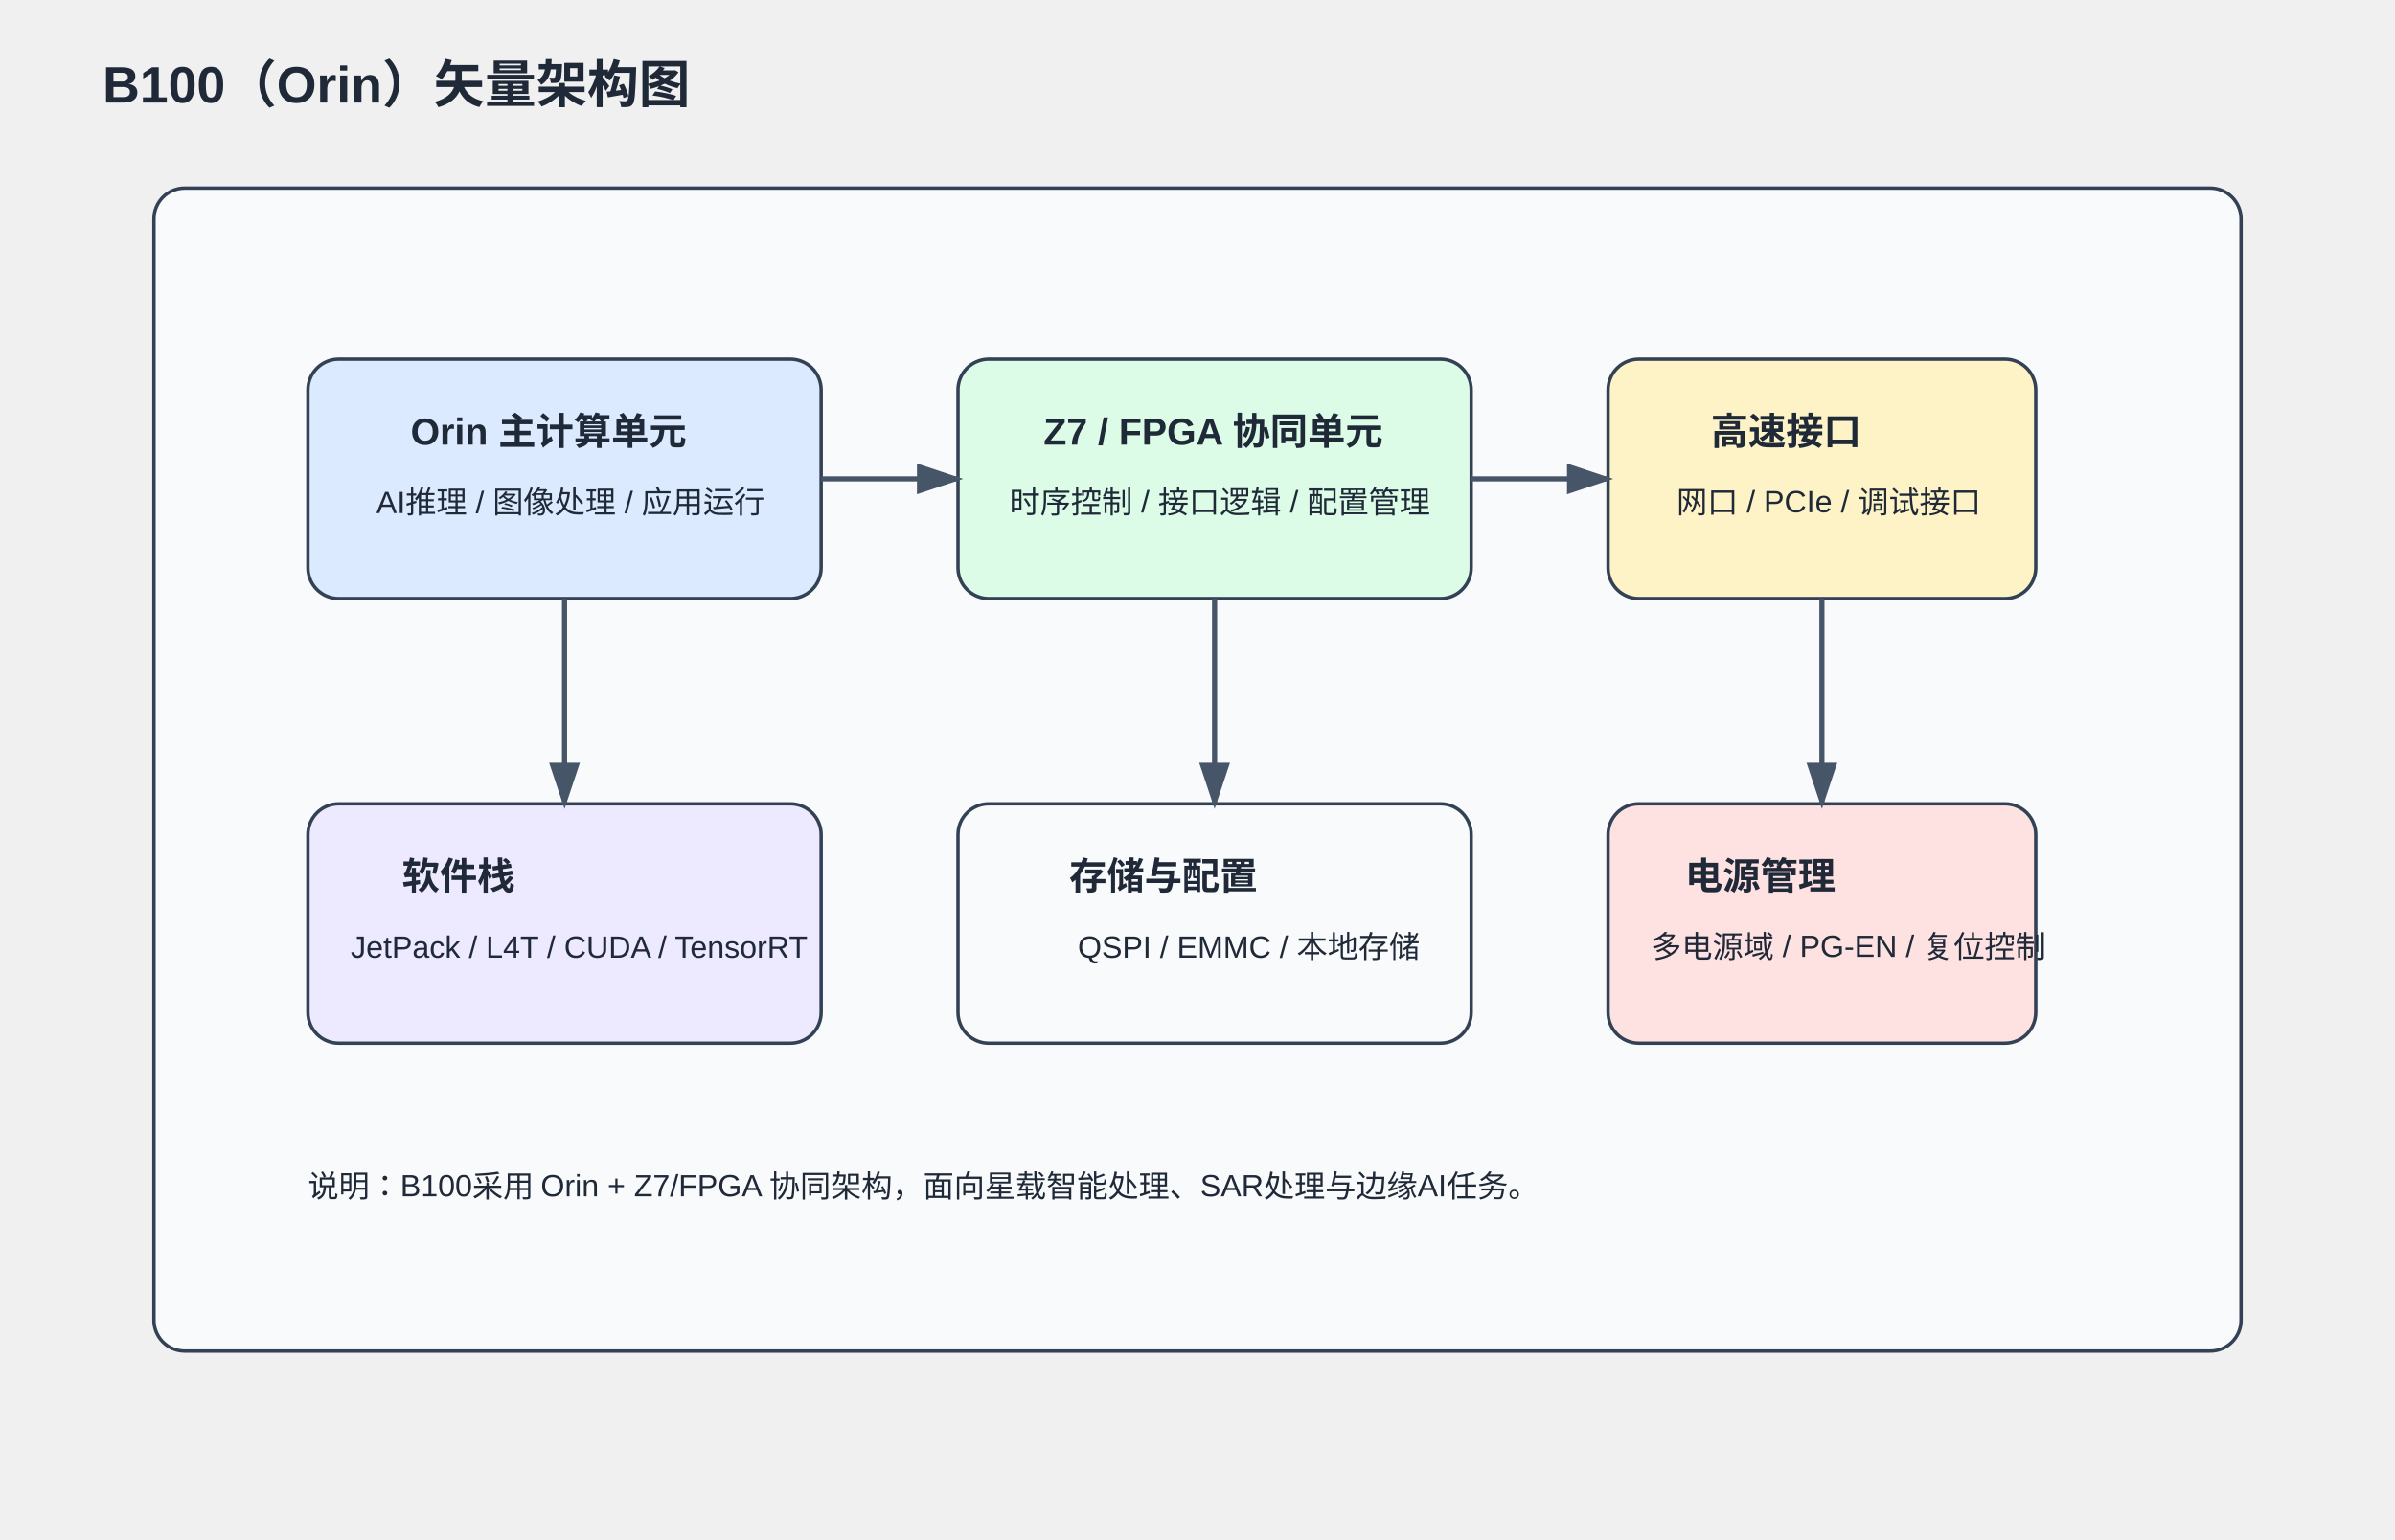
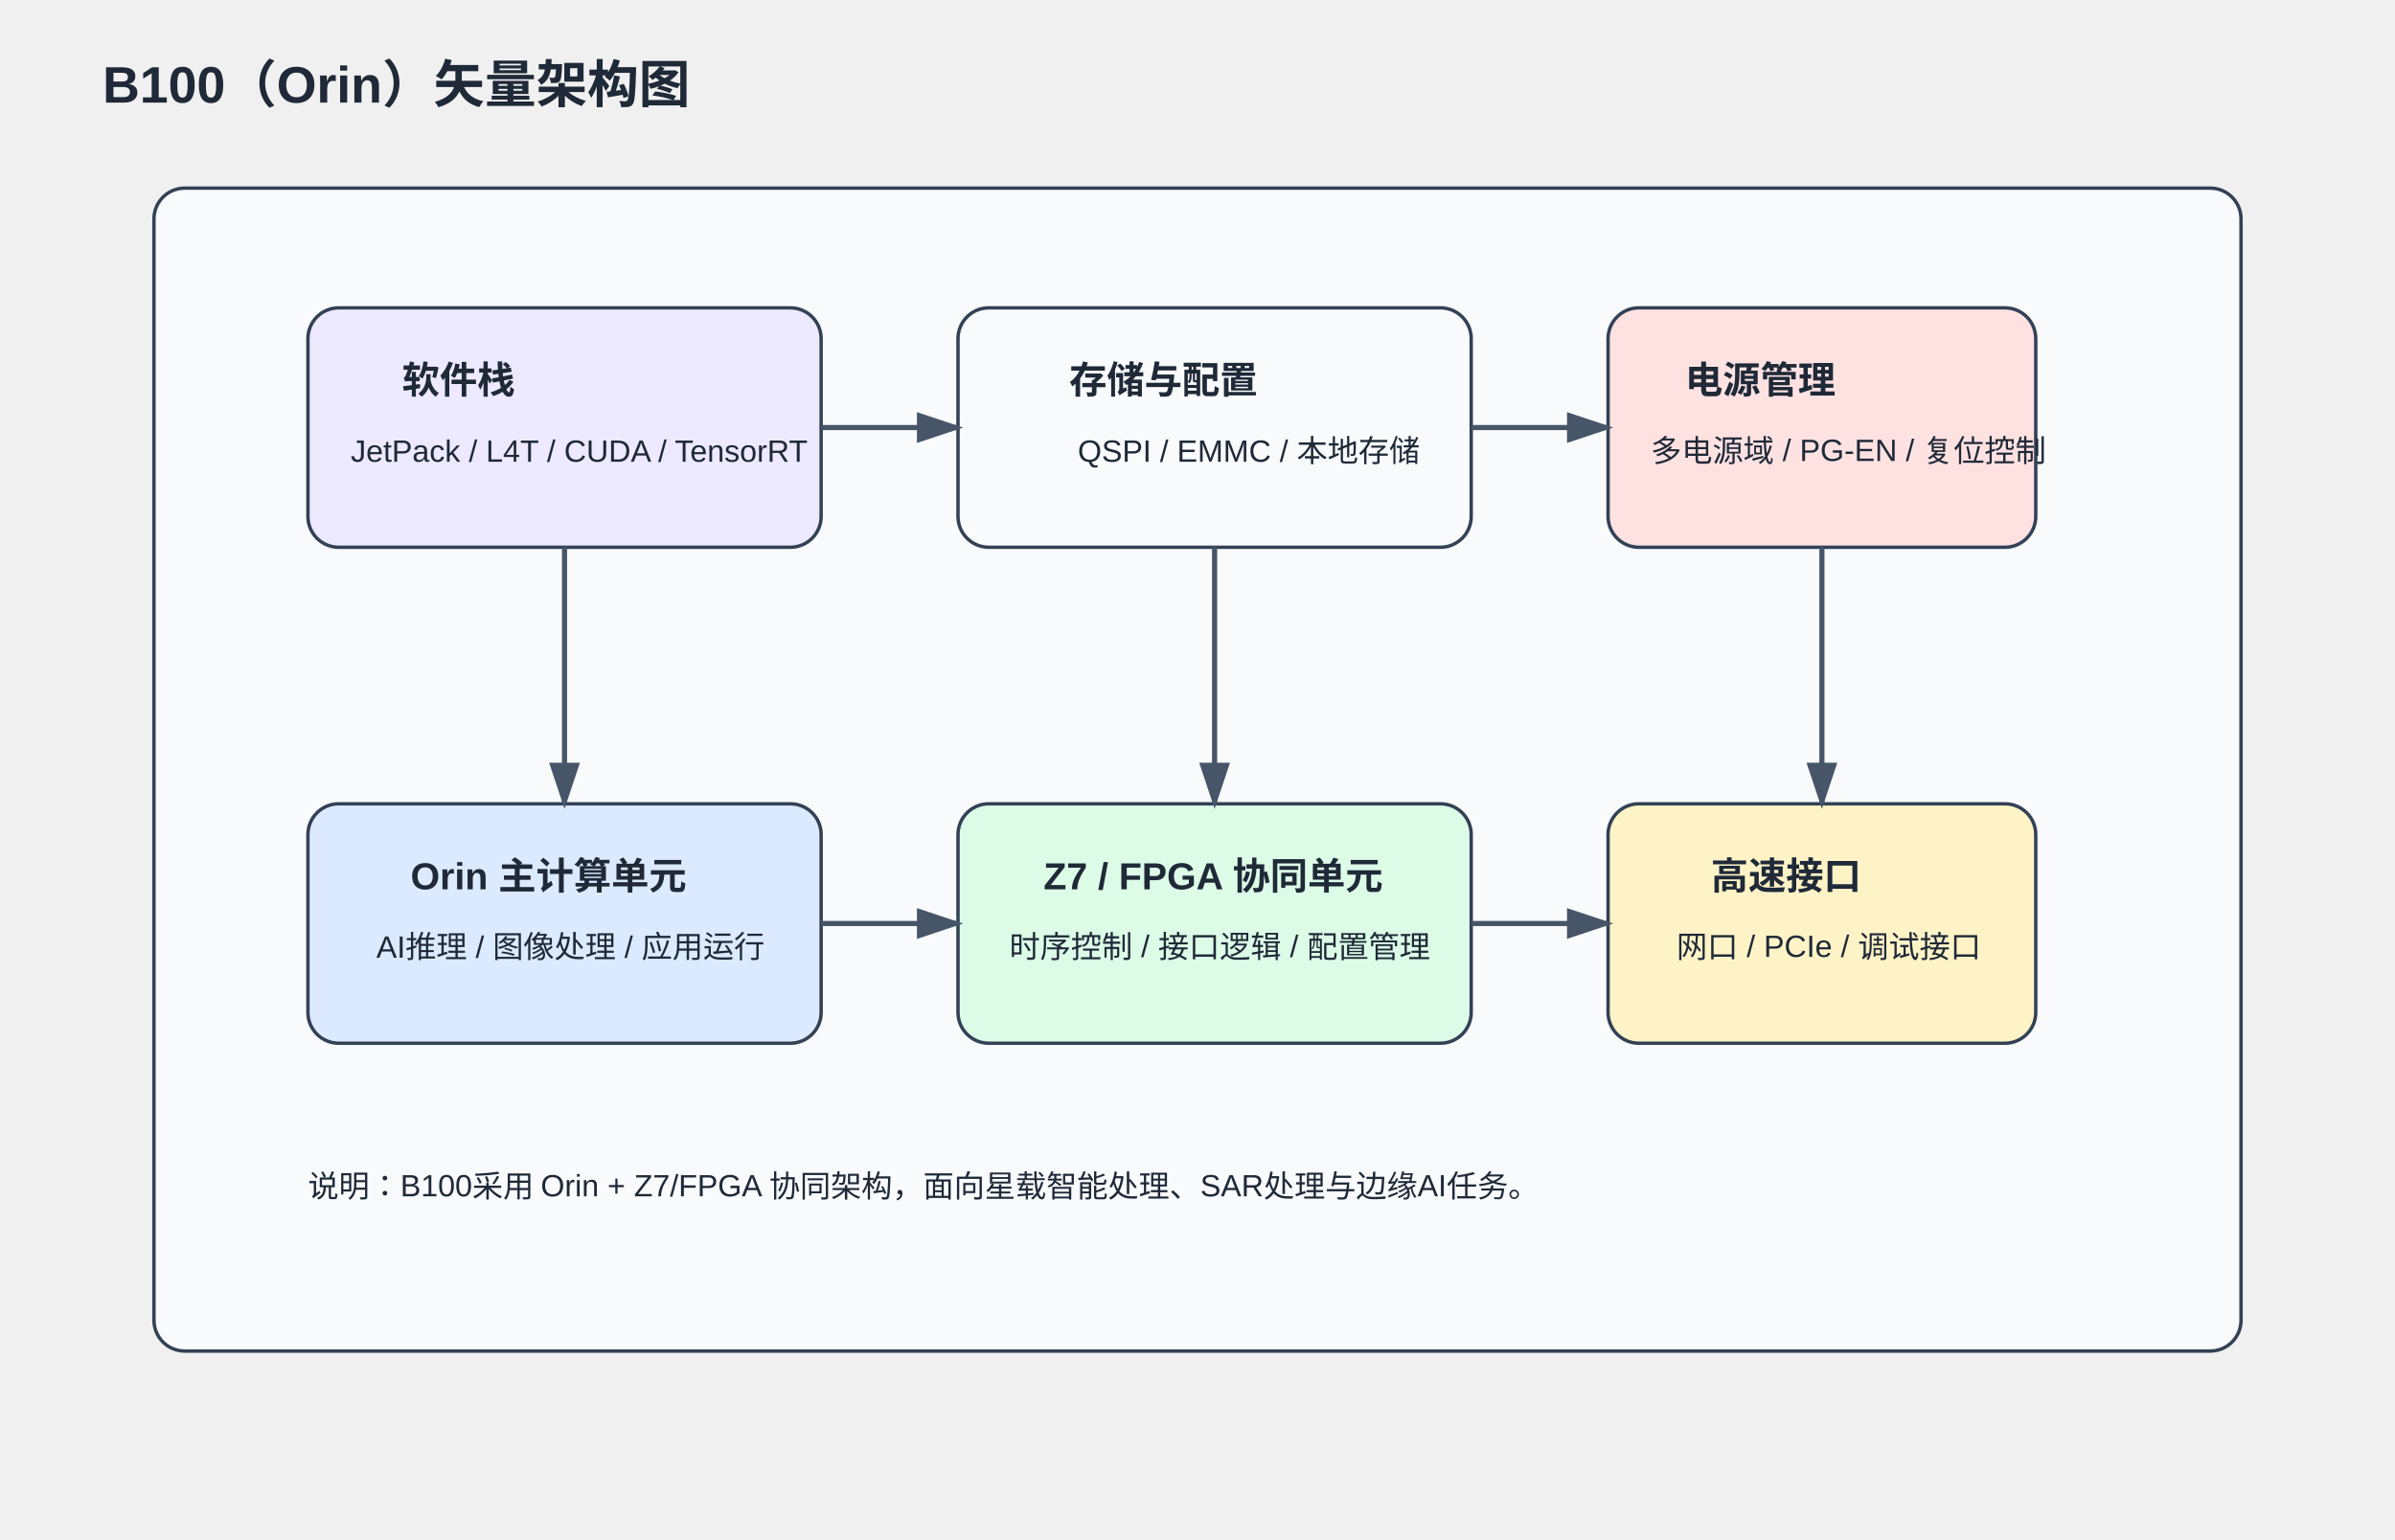
<svg xmlns="http://www.w3.org/2000/svg" width="1400" height="900" viewBox="0 0 1400 900">
  <style>
text{font-family:Arial,'Microsoft YaHei',sans-serif;fill:#1f2937} .title{font-size:30px;font-weight:700}.h{font-size:22px;font-weight:700}.t{font-size:18px}.box{fill:#f8fafc;stroke:#334155;stroke-width:2;rx:18;ry:18}.core{fill:#dbeafe}.ctrl{fill:#dcfce7}.io{fill:#fef3c7}.power{fill:#fee2e2}.soft{fill:#ede9fe}.line{stroke:#475569;stroke-width:3;marker-end:url(#a)}</style>
  <defs>
    <marker id="a" markerWidth="10" markerHeight="10" refX="8" refY="3" orient="auto">
      <path d="M0,0 L0,6 L9,3 z" fill="#475569" />
    </marker>
  </defs>
  <text x="60" y="60" class="title">B100（Orin）矢量架构图</text>
  <rect x="90" y="110" width="1220" height="680" class="box" fill="#ffffff" />
-   <rect x="180" y="210" width="300" height="140" class="box core" />
-   <text x="240" y="260" class="h">Orin 主计算单元</text>
-   <text x="220" y="300" class="t">AI推理 / 图像处理 / 应用运行</text>
-   <rect x="560" y="210" width="300" height="140" class="box ctrl" />
-   <text x="610" y="260" class="h">Z7 / FPGA 协同单元</text>
-   <text x="590" y="300" class="t">时序控制 / 接口逻辑 / 配置管理</text>
-   <rect x="940" y="210" width="250" height="140" class="box io" />
-   <text x="1000" y="260" class="h">高速接口</text>
-   <text x="980" y="300" class="t">网口 / PCIe / 调试接口</text>
-   <rect x="180" y="470" width="300" height="140" class="box soft" />
-   <text x="235" y="520" class="h">软件栈</text>
-   <text x="205" y="560" class="t">JetPack / L4T / CUDA / TensorRT</text>
-   <rect x="560" y="470" width="300" height="140" class="box" fill="#ecfeff" />
-   <text x="625" y="520" class="h">存储与配置</text>
-   <text x="630" y="560" class="t">QSPI / EMMC / 本地存储</text>
-   <rect x="940" y="470" width="250" height="140" class="box power" />
-   <text x="985" y="520" class="h">电源管理</text>
-   <text x="965" y="560" class="t">多电源域 / PG-EN / 复位控制</text>
-   <line x1="480" y1="280" x2="560" y2="280" class="line" />
-   <line x1="860" y1="280" x2="940" y2="280" class="line" />
-   <line x1="330" y1="350" x2="330" y2="470" class="line" />
-   <line x1="710" y1="350" x2="710" y2="470" class="line" />
-   <line x1="1065" y1="350" x2="1065" y2="470" class="line" />
+   <rect x="180" y="180" width="300" height="140" class="box soft" />
+   <text x="235" y="230" class="h">软件栈</text>
+   <text x="205" y="270" class="t">JetPack / L4T / CUDA / TensorRT</text>
+   <rect x="560" y="180" width="300" height="140" class="box" fill="#ecfeff" />
+   <text x="625" y="230" class="h">存储与配置</text>
+   <text x="630" y="270" class="t">QSPI / EMMC / 本地存储</text>
+   <rect x="940" y="180" width="250" height="140" class="box power" />
+   <text x="985" y="230" class="h">电源管理</text>
+   <text x="965" y="270" class="t">多电源域 / PG-EN / 复位控制</text>
+   <rect x="180" y="470" width="300" height="140" class="box core" />
+   <text x="240" y="520" class="h">Orin 主计算单元</text>
+   <text x="220" y="560" class="t">AI推理 / 图像处理 / 应用运行</text>
+   <rect x="560" y="470" width="300" height="140" class="box ctrl" />
+   <text x="610" y="520" class="h">Z7 / FPGA 协同单元</text>
+   <text x="590" y="560" class="t">时序控制 / 接口逻辑 / 配置管理</text>
+   <rect x="940" y="470" width="250" height="140" class="box io" />
+   <text x="1000" y="520" class="h">高速接口</text>
+   <text x="980" y="560" class="t">网口 / PCIe / 调试接口</text>
+   <line x1="480" y1="250" x2="560" y2="250" class="line" />
+   <line x1="860" y1="250" x2="940" y2="250" class="line" />
+   <line x1="330" y1="320" x2="330" y2="470" class="line" />
+   <line x1="710" y1="320" x2="710" y2="470" class="line" />
+   <line x1="1065" y1="320" x2="1065" y2="470" class="line" />
+   <line x1="480" y1="540" x2="560" y2="540" class="line" />
+   <line x1="860" y1="540" x2="940" y2="540" class="line" />
  <text x="180" y="700" class="t">说明：B100采用 Orin + Z7/FPGA 协同架构，面向星载智能处理、SAR处理与边缘AI任务。</text>
</svg>
